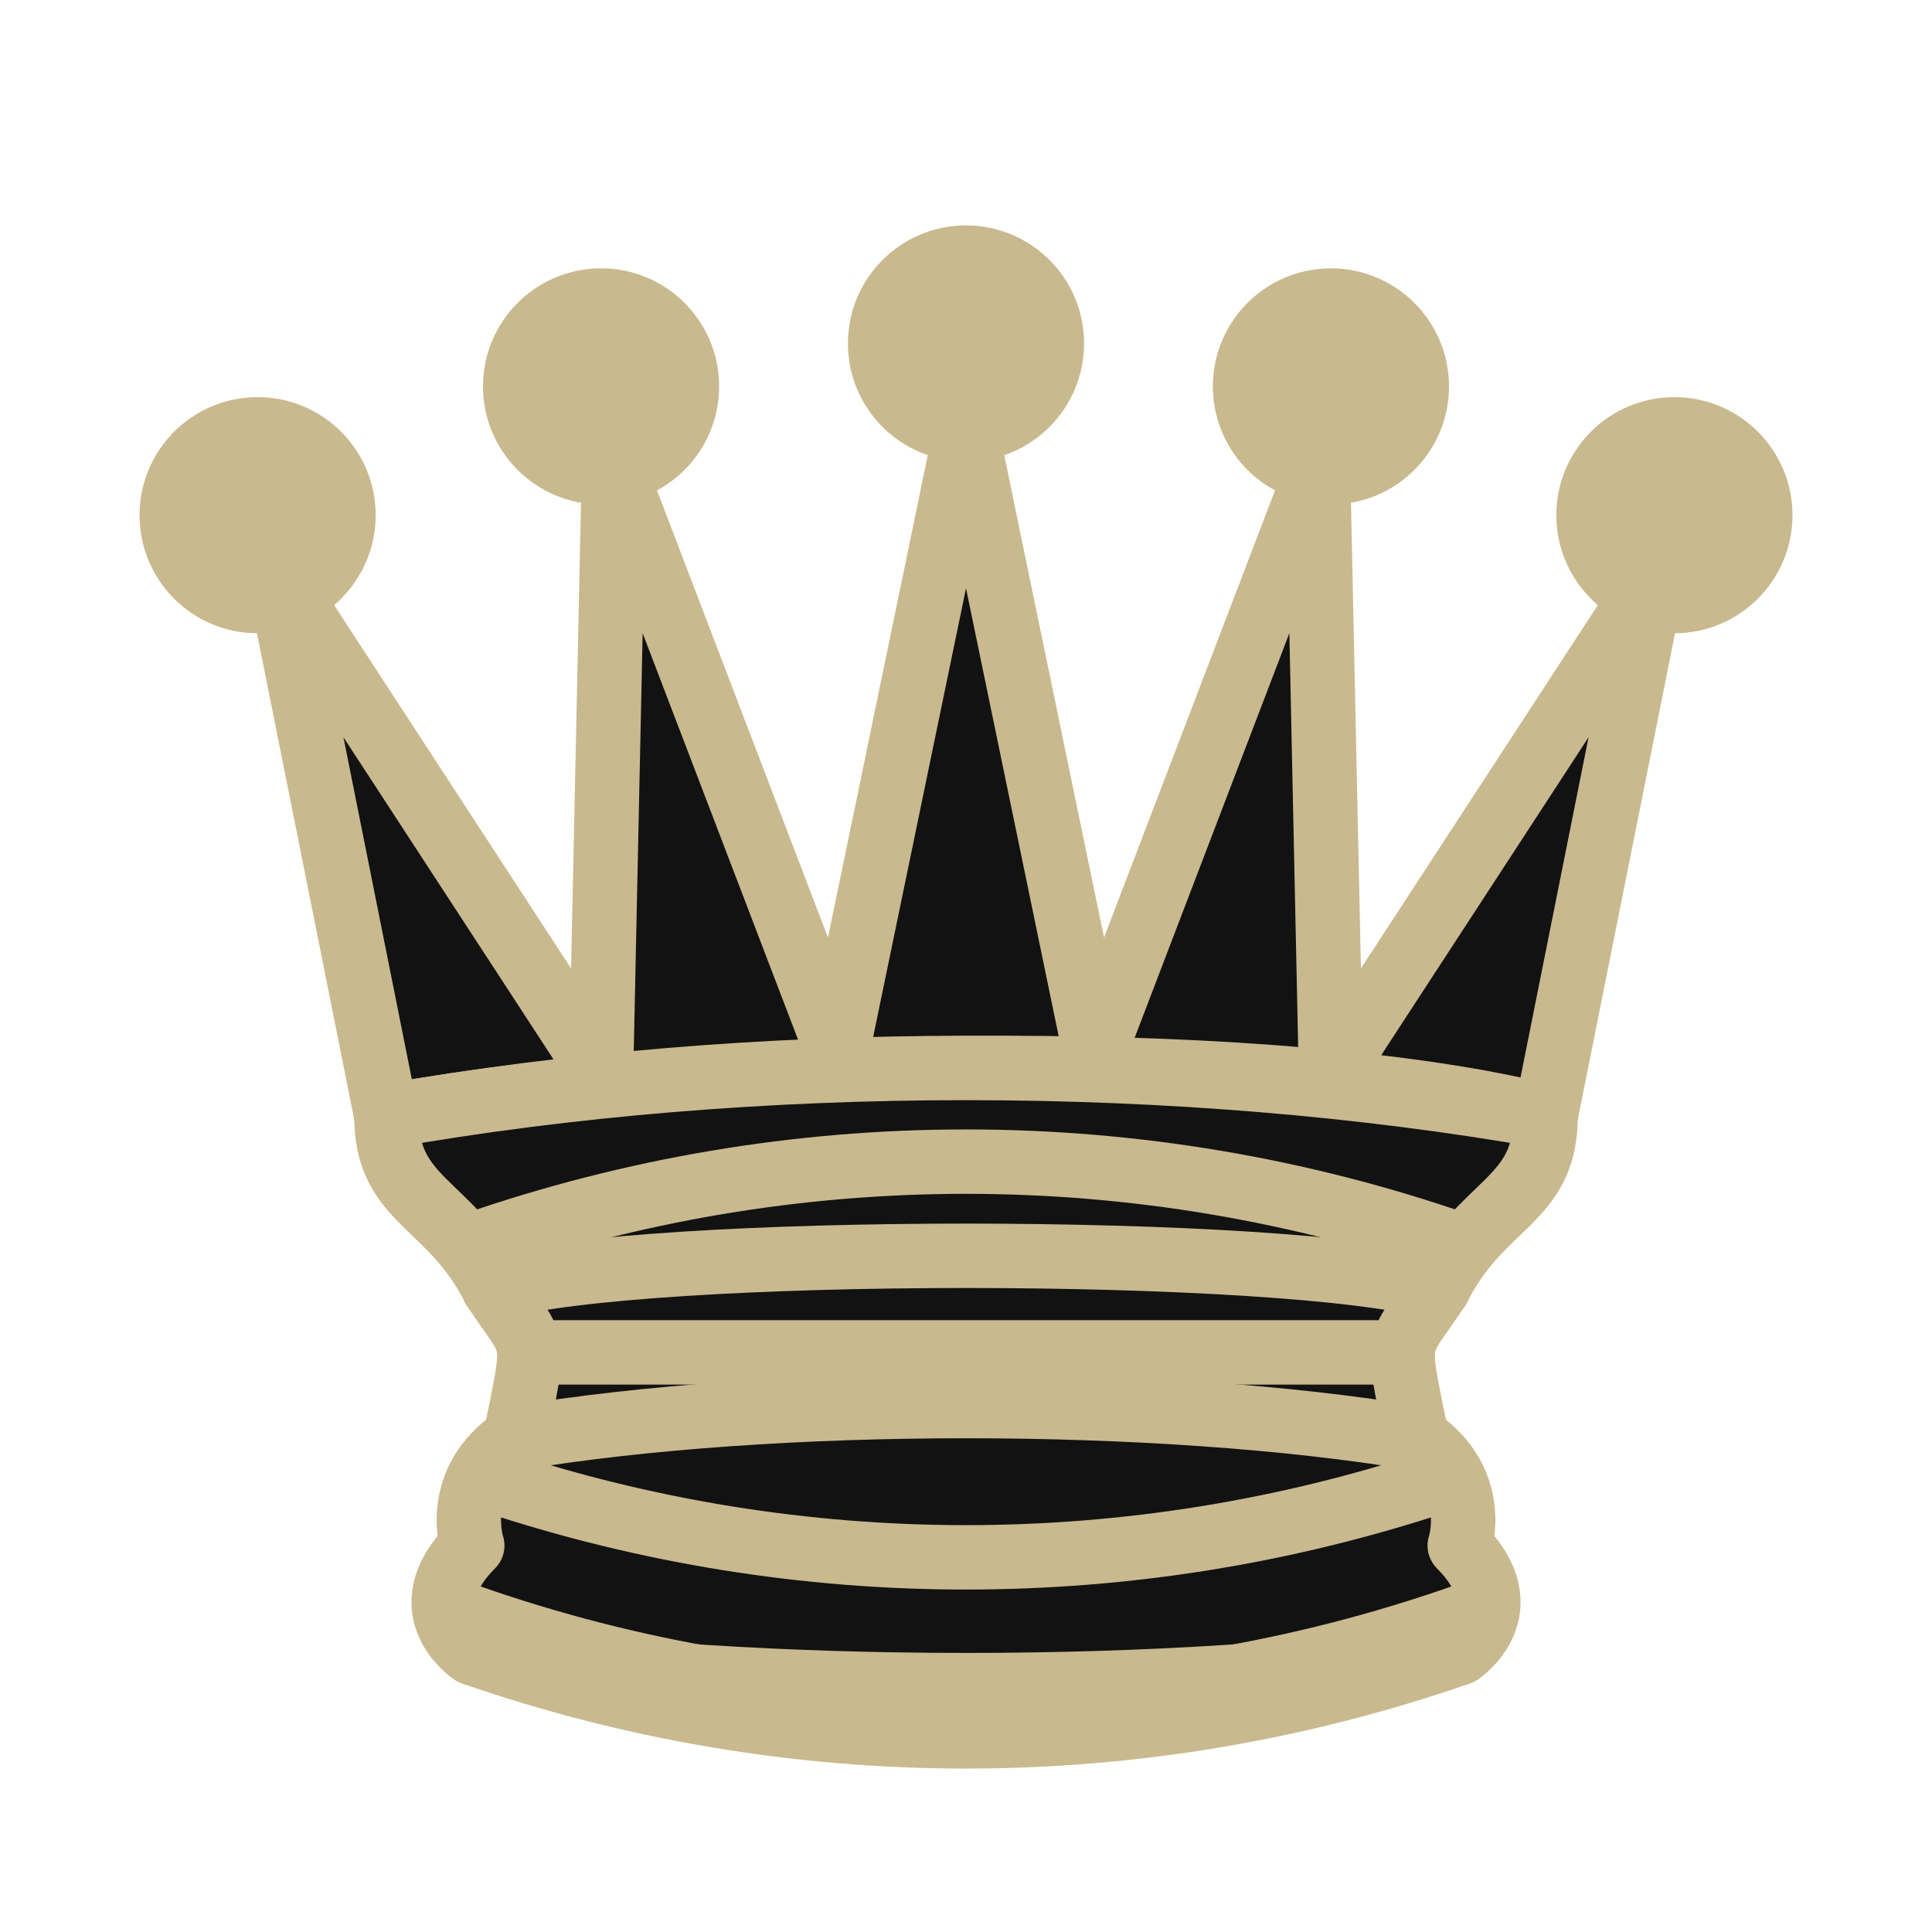
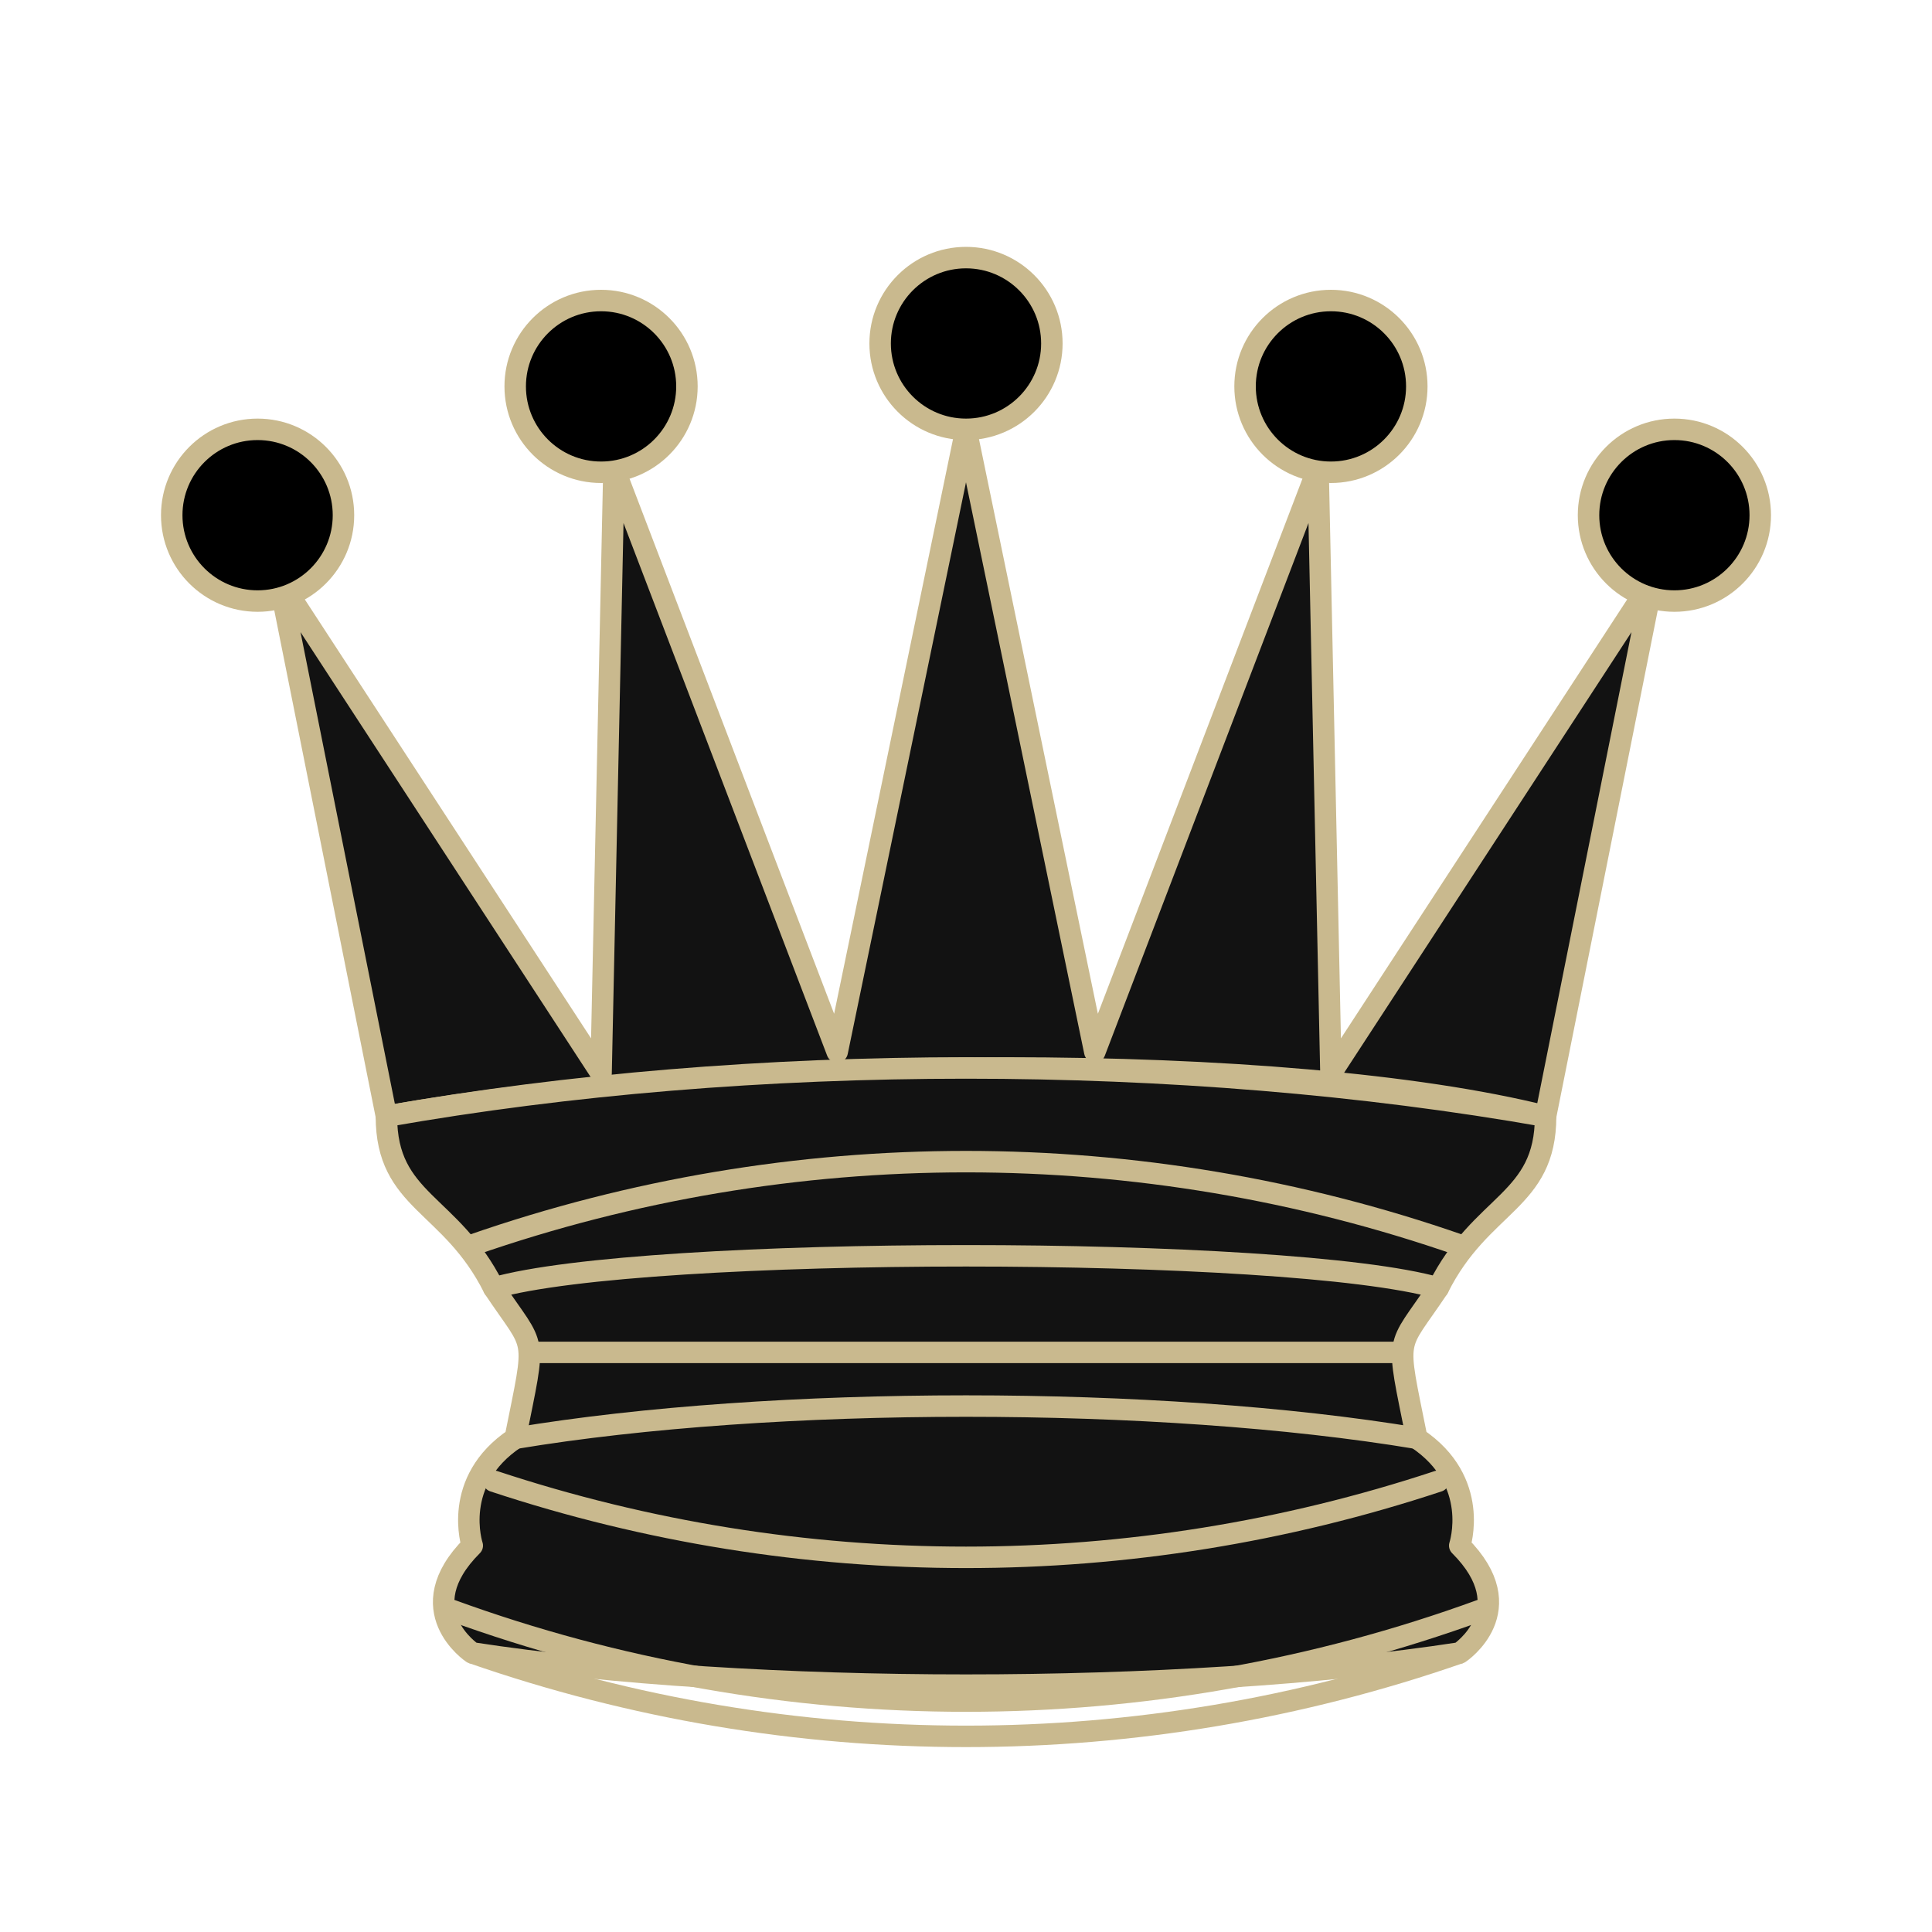
<svg xmlns="http://www.w3.org/2000/svg" version="1.1" width="45" height="45">
-   <g style="fill:#121212;stroke:#c9b98e;stroke-width:1.5; stroke-linecap:round;stroke-linejoin:round">
+   <g style="fill:#121212; stroke:#c9b98e; stroke-width:0.5; stroke-linecap:round;stroke-linejoin:round">
    <path d="M 9,26 C 17.5,24.5 30,24.5 36,26 L 38.5,13.5 L 31,25 L 30.7,10.9 L 25.5,24.5 L 22.5,10 L 19.5,24.5 L 14.3,10.9 L 14,25 L 6.5,13.5 L 9,26 z" style="stroke-linecap:butt;fill:#121212" />
    <path d="m 9,26 c 0,2 1.5,2 2.5,4 1,1.5 1,1 0.5,3.5 -1.5,1 -1,2.5 -1,2.5 -1.5,1.5 0,2.5 0,2.5 6.5,1 16.5,1 23,0 0,0 1.5,-1 0,-2.5 0,0 0.5,-1.5 -1,-2.5 -0.5,-2.5 -0.5,-2 0.5,-3.5 1,-2 2.5,-2 2.5,-4 -8.5,-1.5 -18.5,-1.5 -27,0 z" />
    <path d="M 11.5,30 C 15,29 30,29 33.5,30" />
    <path d="m 12,33.5 c 6,-1 15,-1 21,0" />
-     <circle cx="6" cy="12" r="2" style="fill:#c9b98e;" />
-     <circle cx="14" cy="9" r="2" style="fill:#c9b98e;" />
-     <circle cx="22.5" cy="8" r="2" style="fill:#c9b98e;" />
-     <circle cx="31" cy="9" r="2" style="fill:#c9b98e;" />
-     <circle cx="39" cy="12" r="2" style="fill:#c9b98e;" />
+     <circle cx="6" cy="12" r="2" style="fill:#000000; stroke:#c9b98e; stroke-width:0.5" />
+     <circle cx="14" cy="9" r="2" style="fill:#000000; stroke:#c9b98e; stroke-width:0.5" />
+     <circle cx="22.5" cy="8" r="2" style="fill:#000000; stroke:#c9b98e; stroke-width:0.5" />
+     <circle cx="31" cy="9" r="2" style="fill:#000000; stroke:#c9b98e; stroke-width:0.5" />
+     <circle cx="39" cy="12" r="2" style="fill:#000000; stroke:#c9b98e; stroke-width:0.5" />
    <path d="M 11,38.5 A 35,35 1 0 0 34,38.5" style="fill:none; stroke:#c9b98e;stroke-linecap:butt;" />
    <g style="fill:none; stroke:#c9b98e;">
      <path d="M 11,29 A 35,35 1 0 1 34,29" />
      <path d="M 12.5,31.5 L 32.5,31.5" />
      <path d="M 11.5,34.5 A 35,35 1 0 0 33.5,34.5" />
      <path d="M 10.5,37.5 A 35,35 1 0 0 34.5,37.5" />
    </g>
  </g>
</svg>
